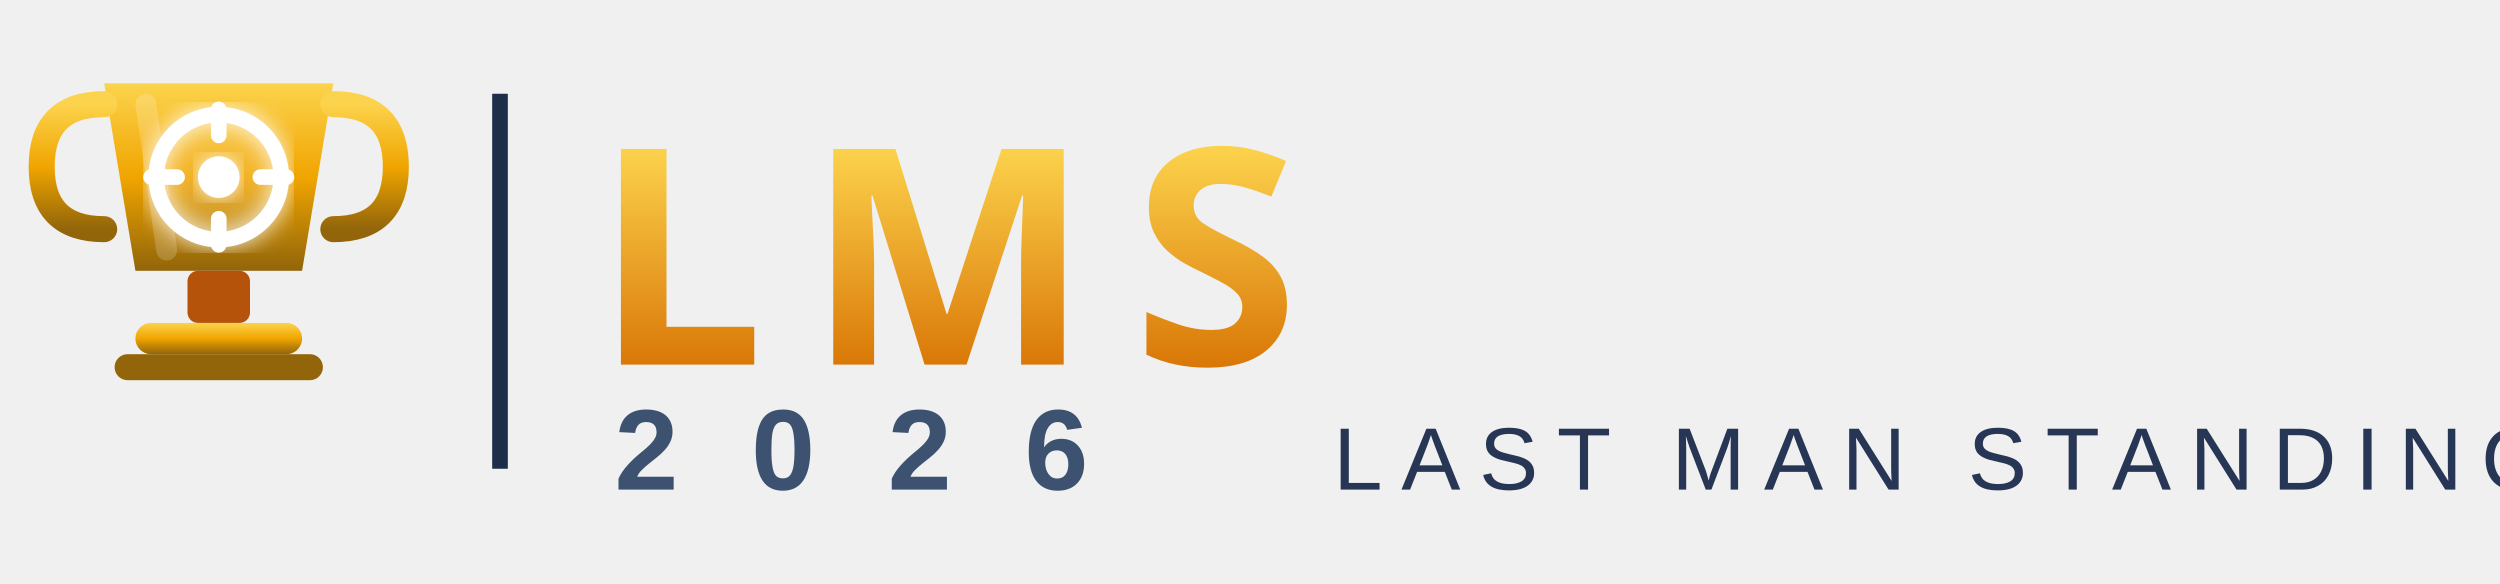
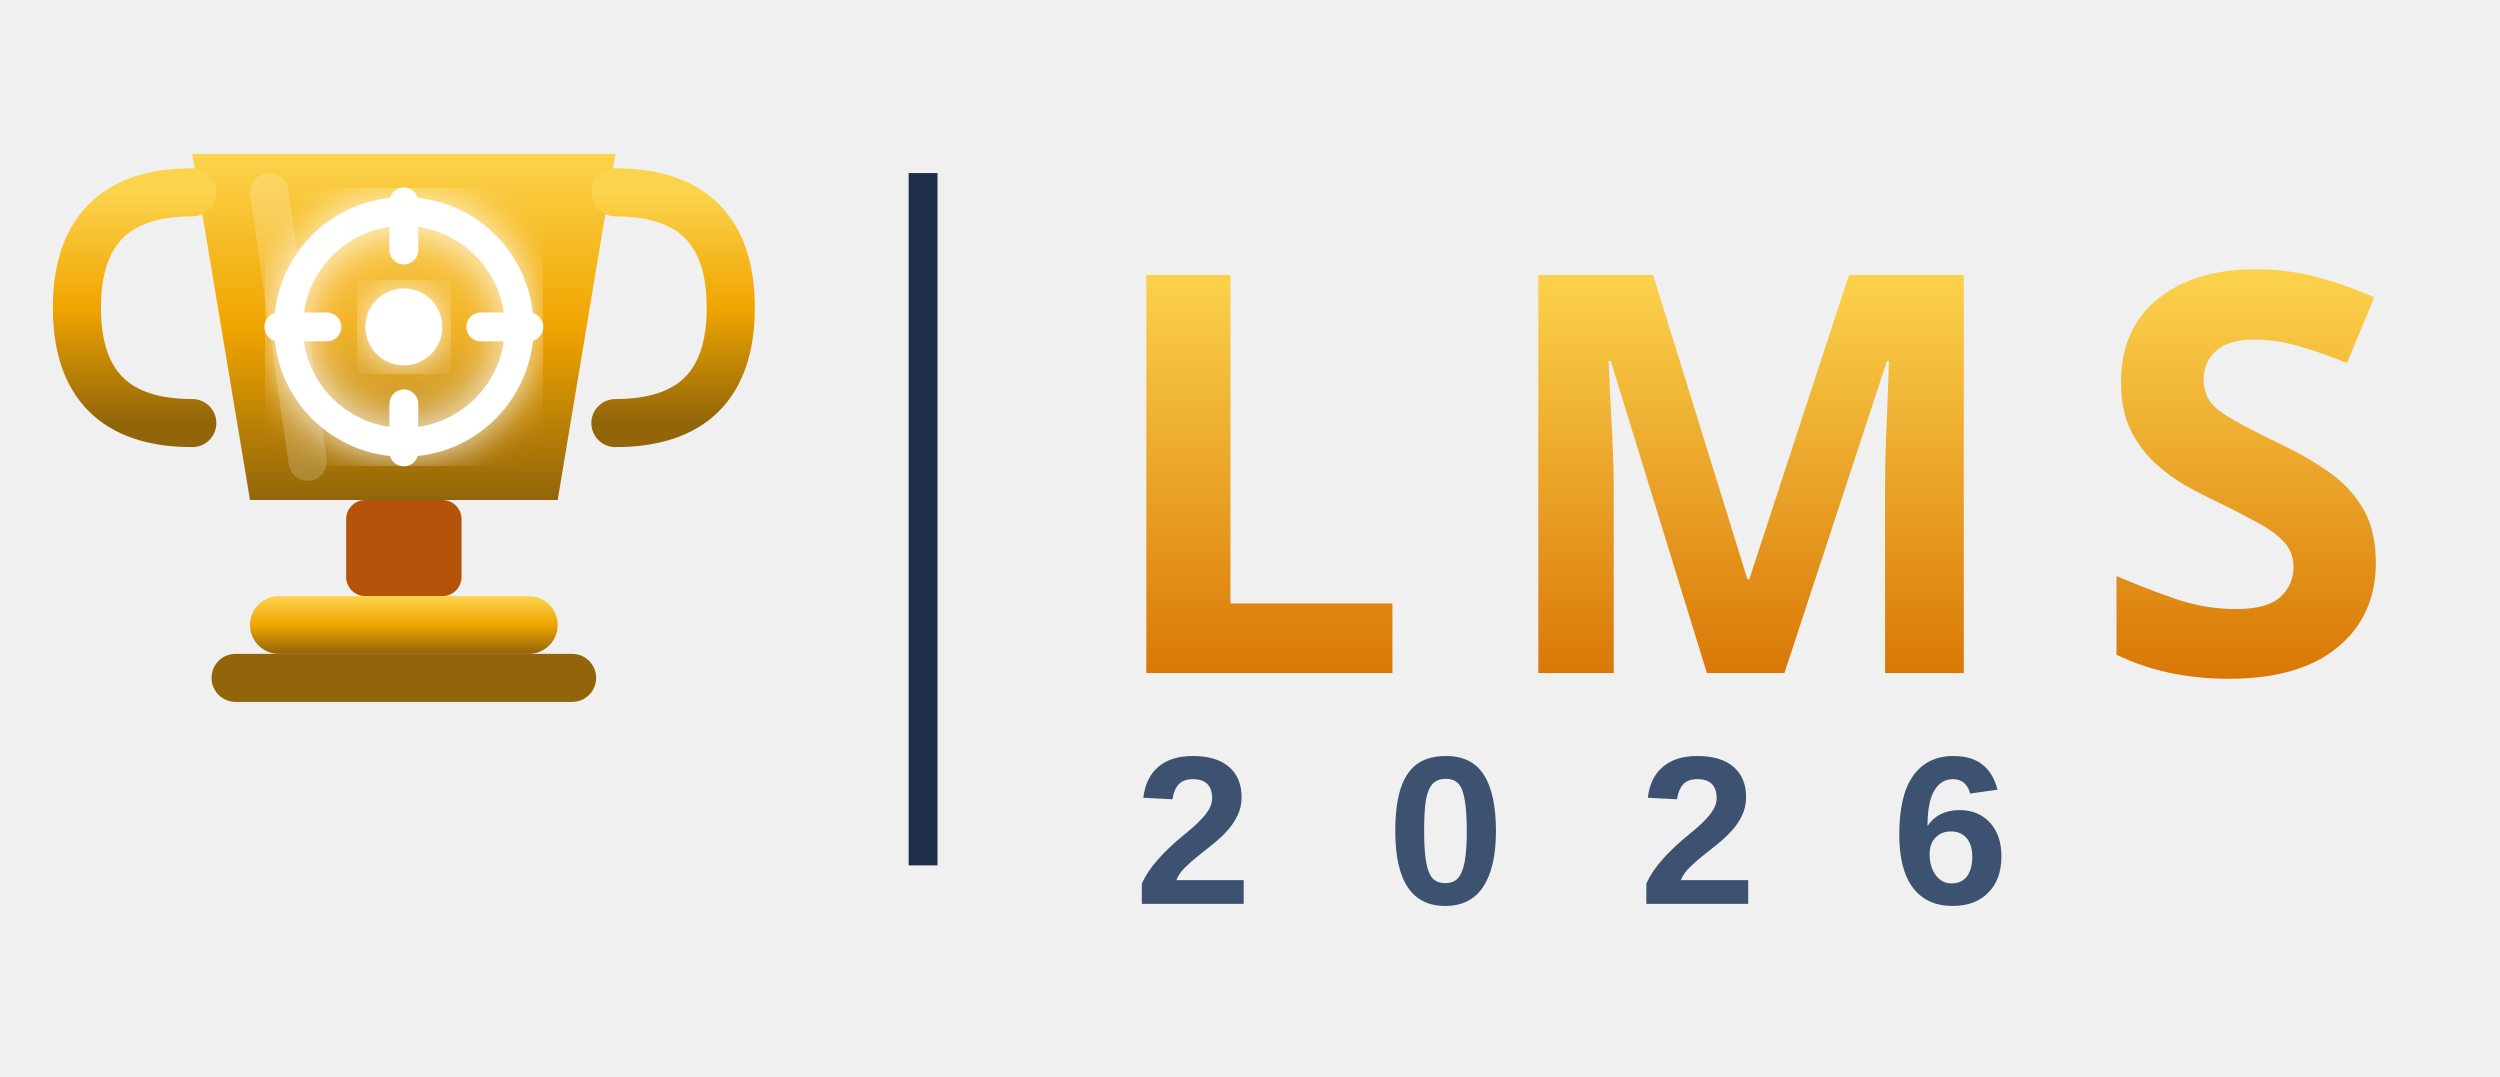
- <svg xmlns="http://www.w3.org/2000/svg" viewBox="0 0 240 56" fill="none">
+ <svg xmlns="http://www.w3.org/2000/svg" viewBox="0 0 130 56" fill="none">
  <defs>
    <linearGradient id="gold-grad" x1="0" y1="0" x2="0" y2="1">
      <stop offset="0%" stop-color="#fcd34d" />
      <stop offset="100%" stop-color="#d97706" />
    </linearGradient>
    <linearGradient id="cup-grad" x1="0" y1="0" x2="0" y2="1">
      <stop offset="0%" stop-color="#fcd34d" />
      <stop offset="50%" stop-color="#f0a500" />
      <stop offset="100%" stop-color="#92650a" />
    </linearGradient>
    <filter id="glow">
      <feGaussianBlur stdDeviation="1" result="blur" />
      <feMerge>
        <feMergeNode in="blur" />
        <feMergeNode in="SourceGraphic" />
      </feMerge>
    </filter>
  </defs>
  <path d="M10 8 L32 8 L29 26 L13 26 Z" fill="url(#cup-grad)" />
  <path d="M10 10 Q4 10 4 16 Q4 22 10 22" stroke="url(#cup-grad)" stroke-width="2.5" fill="none" stroke-linecap="round" />
  <path d="M32 10 Q38 10 38 16 Q38 22 32 22" stroke="url(#cup-grad)" stroke-width="2.5" fill="none" stroke-linecap="round" />
  <rect x="18" y="26" width="6" height="5" rx="1" fill="#b45309" />
  <rect x="13" y="31" width="16" height="3" rx="1.5" fill="url(#cup-grad)" />
  <rect x="11" y="34" width="20" height="2.5" rx="1.25" fill="#92650a" />
  <path d="M14 10 L16 24" stroke="rgba(255,255,255,0.18)" stroke-width="2" stroke-linecap="round" />
  <circle cx="21" cy="17" r="6" stroke="white" stroke-width="1.5" fill="rgba(255,255,255,0.08)" filter="url(#glow)" />
  <line x1="21" y1="10.5" x2="21" y2="13" stroke="white" stroke-width="1.5" stroke-linecap="round" />
  <line x1="21" y1="21" x2="21" y2="23.5" stroke="white" stroke-width="1.5" stroke-linecap="round" />
  <line x1="14.5" y1="17" x2="17" y2="17" stroke="white" stroke-width="1.5" stroke-linecap="round" />
  <line x1="25" y1="17" x2="27.5" y2="17" stroke="white" stroke-width="1.5" stroke-linecap="round" />
  <circle cx="21" cy="17" r="2" fill="white" filter="url(#glow)" />
  <line x1="48" y1="9" x2="48" y2="45" stroke="#1e2d48" stroke-width="1.5" />
  <text x="57" y="35" font-family="'Rajdhani', 'Arial Black', Impact, sans-serif" font-weight="700" font-size="29" letter-spacing="4" fill="url(#gold-grad)">LMS</text>
  <text x="59" y="47" font-family="'Rajdhani', Arial, sans-serif" font-weight="600" font-size="11" letter-spacing="7" fill="#3d5270">2026</text>
-   <text x="128" y="47" font-family="'Rajdhani', Arial, sans-serif" font-weight="500" font-size="8.5" letter-spacing="1.8" fill="#263654">LAST MAN STANDING</text>
</svg>
